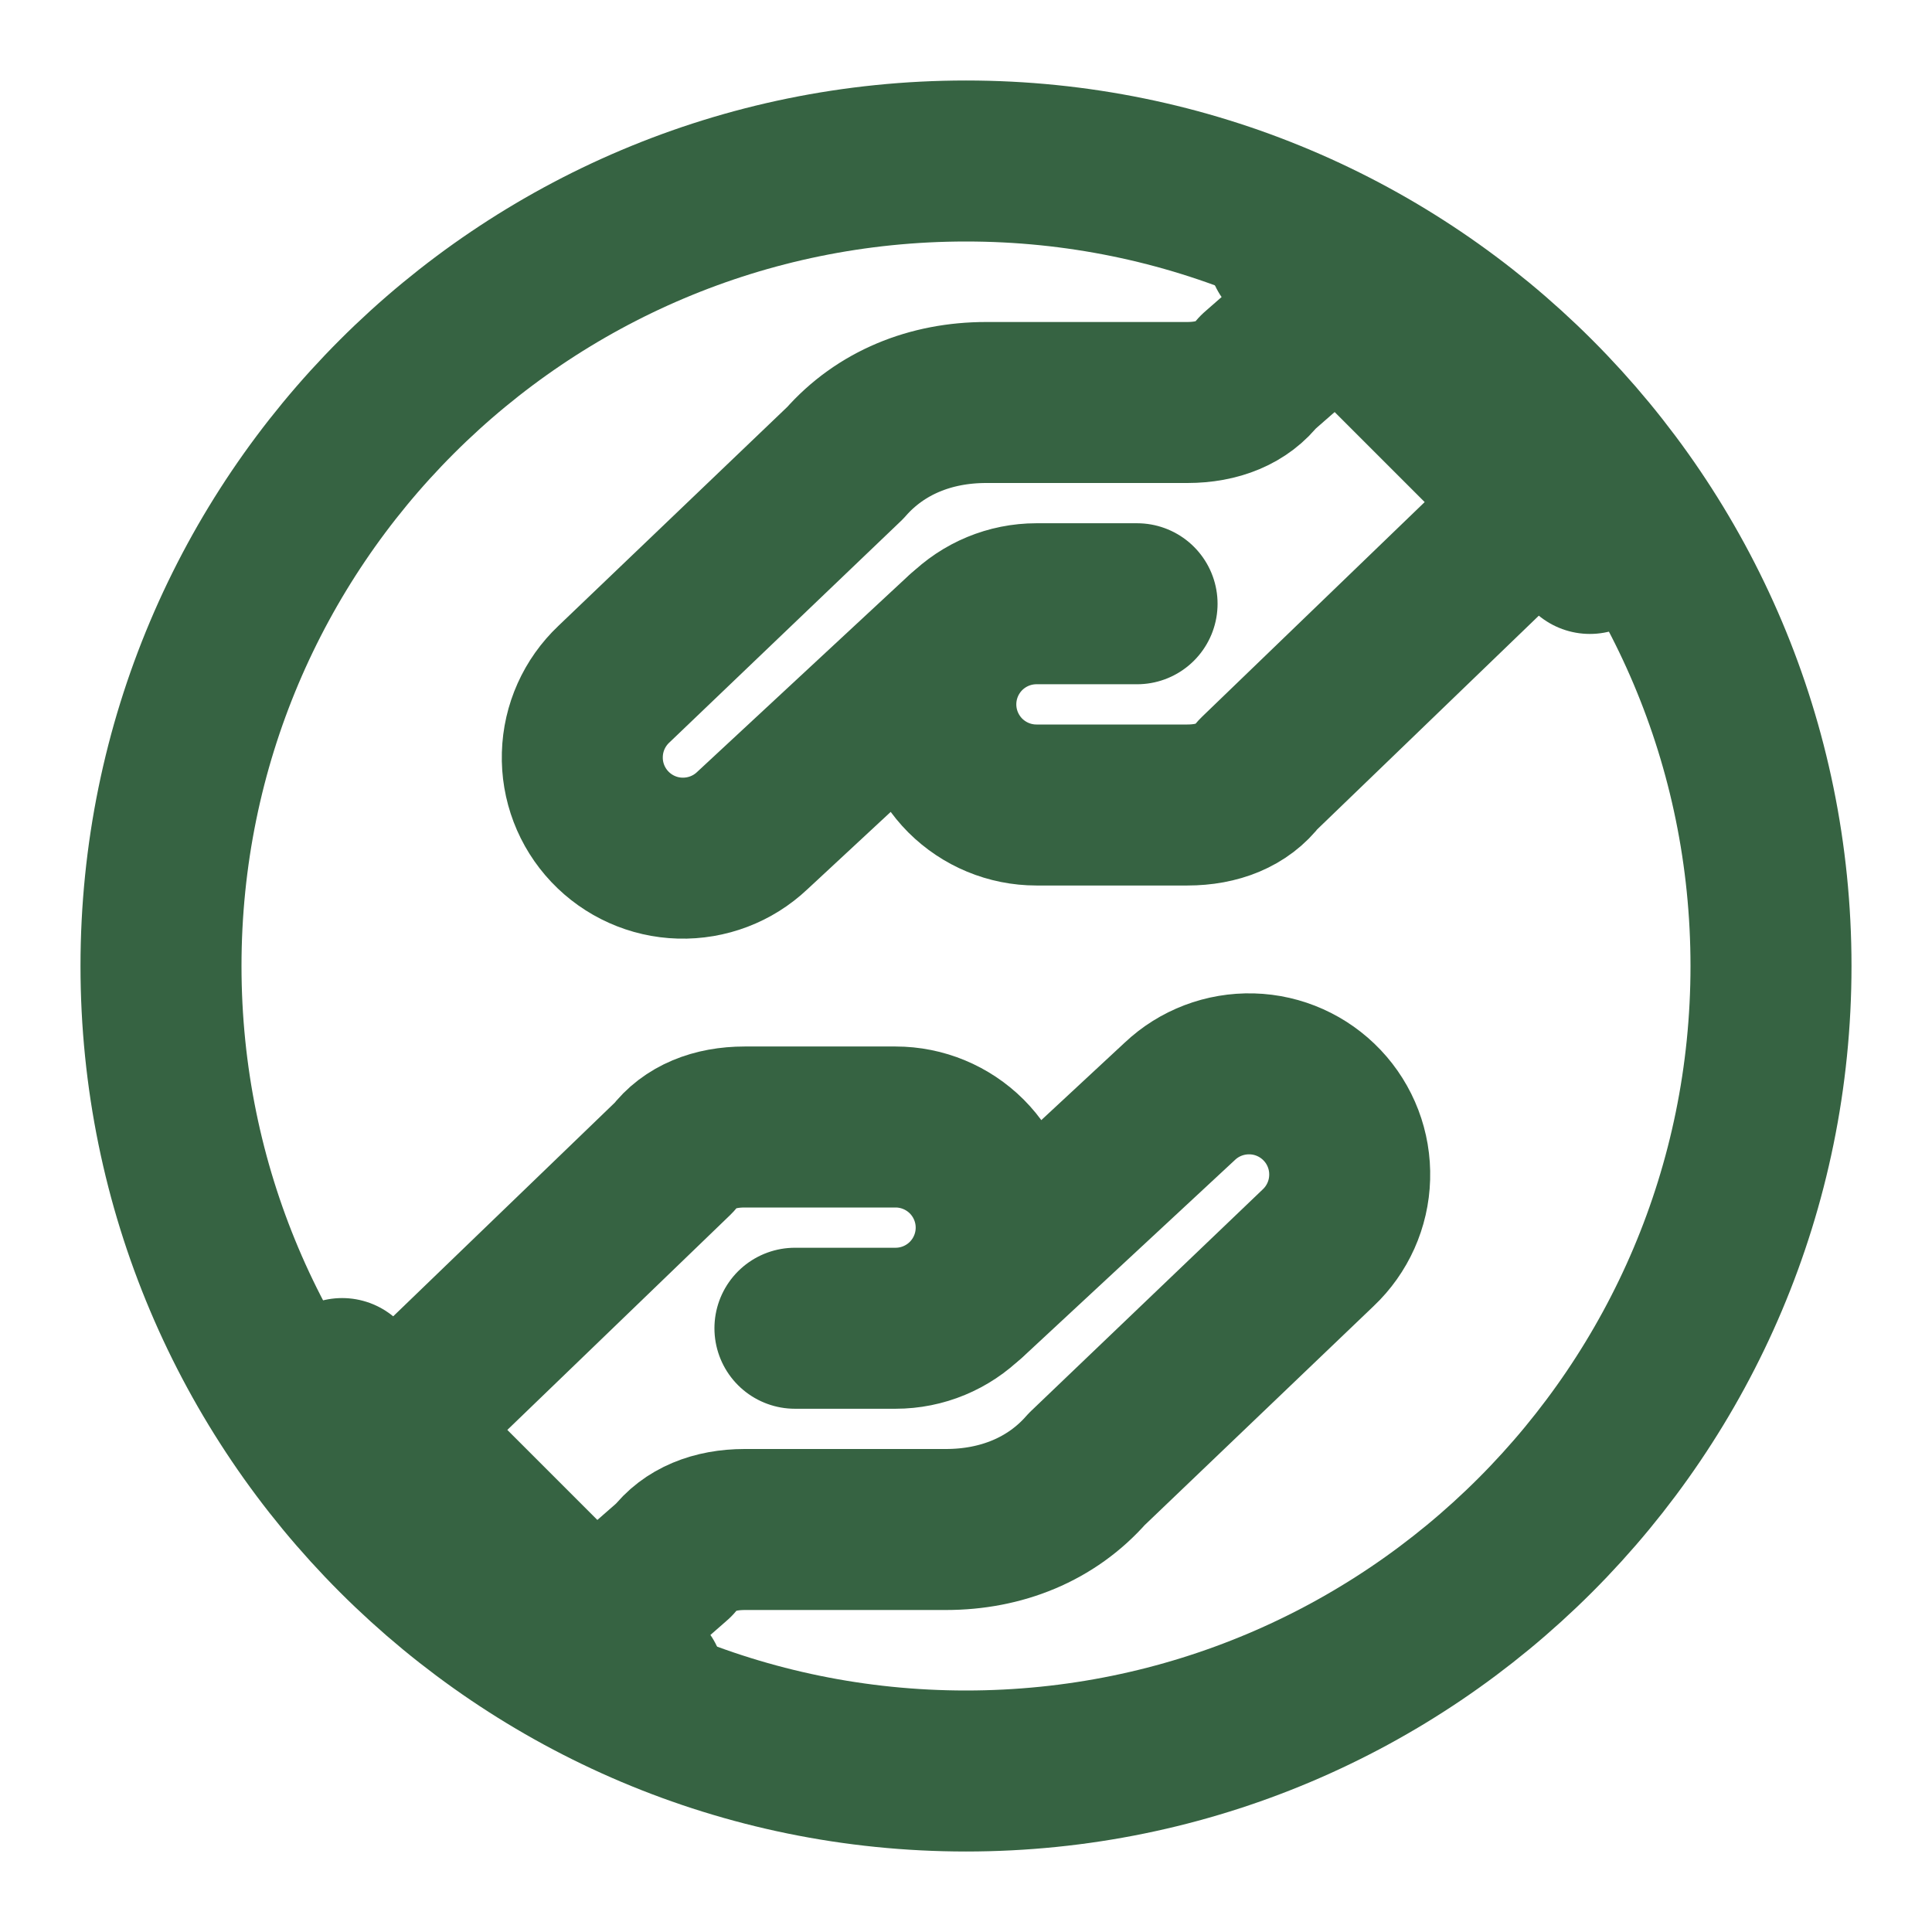
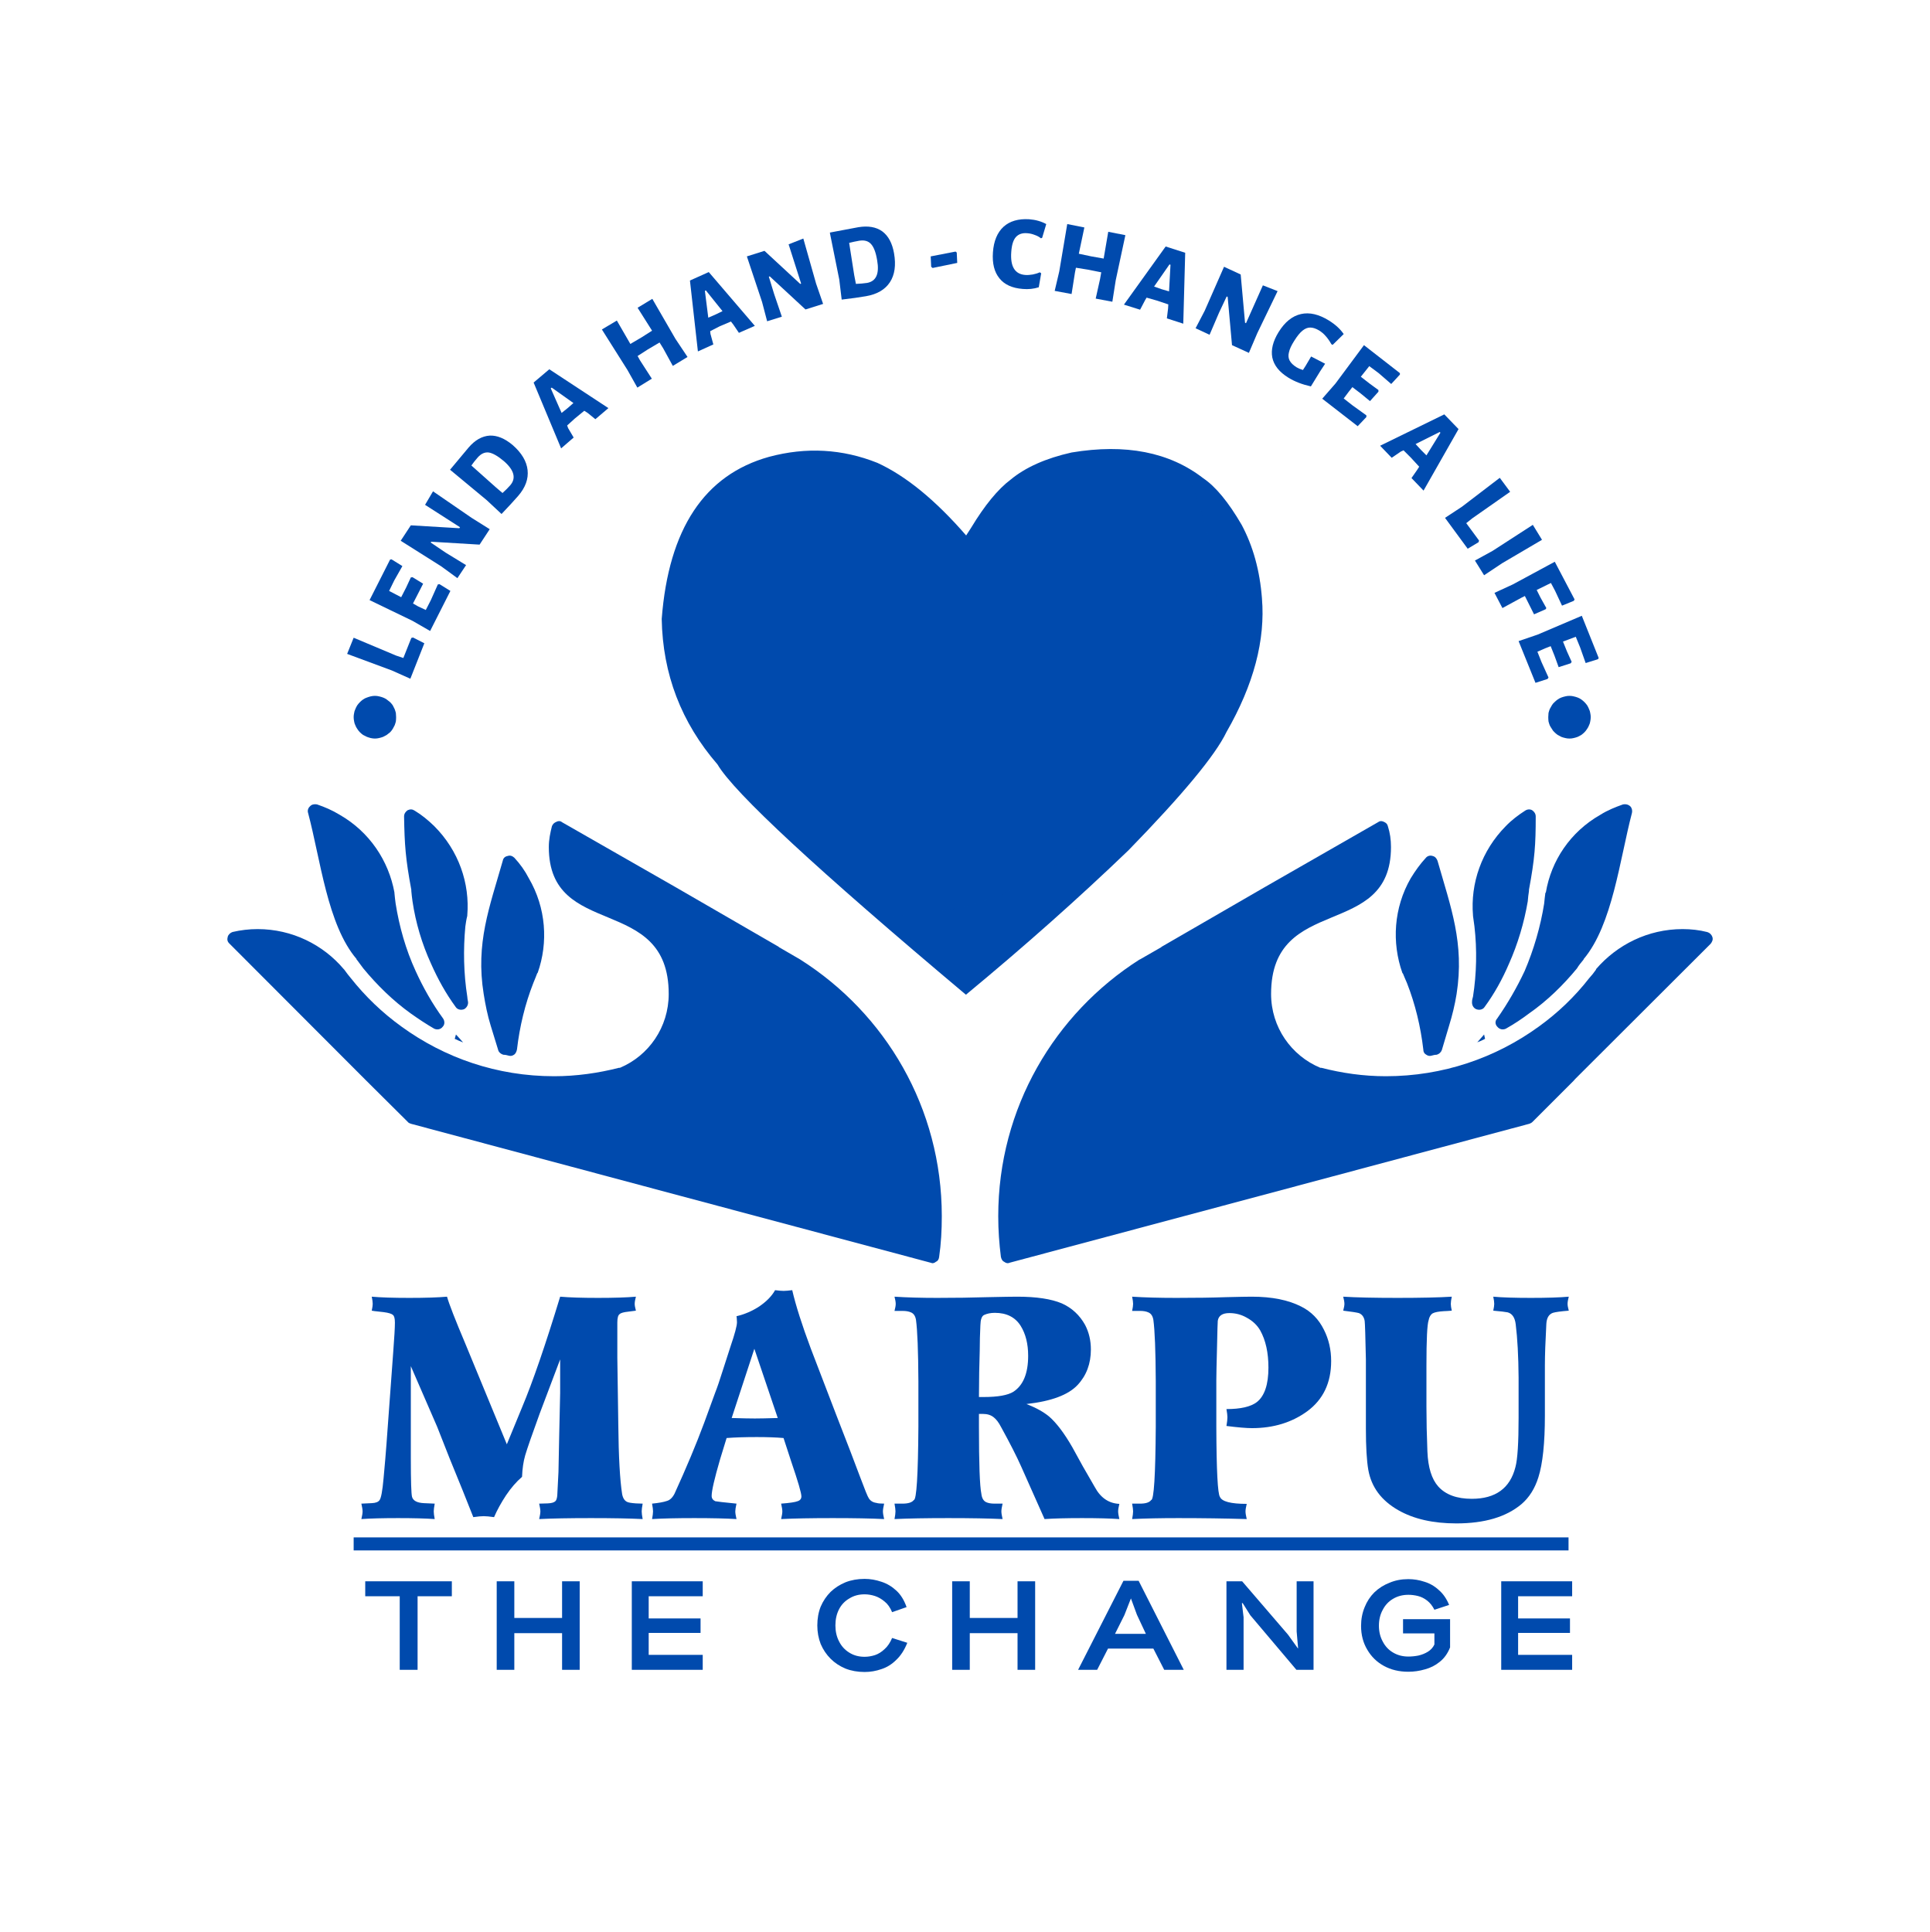
- <svg xmlns="http://www.w3.org/2000/svg" width="24" height="24" viewBox="0 0 24 24" fill="none">
-   <path d="M12 22C17.523 22 22 17.523 22 12C22 6.477 17.523 2 12 2C6.477 2 2 6.477 2 12C2 17.523 6.477 22 12 22Z" stroke="#366342" stroke-width="2" stroke-linecap="round" stroke-linejoin="round" />
-   <path d="M14.125 7.5H12.875C12.543 7.5 12.226 7.632 11.991 7.866C11.757 8.101 11.625 8.418 11.625 8.75C11.625 9.082 11.757 9.399 11.991 9.634C12.226 9.868 12.543 10 12.875 10H14.75C15.125 10 15.438 9.875 15.625 9.625L19.125 6.25" stroke="#366342" stroke-width="2" stroke-linecap="round" stroke-linejoin="round" />
-   <path d="M16.625 3.75L15.625 4.625C15.438 4.875 15.125 5 14.75 5H12.25C11.562 5 10.938 5.25 10.5 5.75L7.625 8.5C7.384 8.728 7.243 9.042 7.234 9.374C7.224 9.706 7.347 10.028 7.575 10.269C7.803 10.51 8.117 10.651 8.449 10.66C8.781 10.669 9.103 10.547 9.344 10.319L11.969 7.881" stroke="#366342" stroke-width="2" stroke-linecap="round" stroke-linejoin="round" />
-   <path d="M19.75 6.875L16 3.125" stroke="#366342" stroke-width="2" stroke-linecap="round" stroke-linejoin="round" />
-   <path d="M9.875 16.5H11.125C11.457 16.5 11.774 16.368 12.009 16.134C12.243 15.899 12.375 15.582 12.375 15.25C12.375 14.918 12.243 14.601 12.009 14.366C11.774 14.132 11.457 14 11.125 14H9.25C8.875 14 8.562 14.125 8.375 14.375L4.875 17.75" stroke="#366342" stroke-width="2" stroke-linecap="round" stroke-linejoin="round" />
-   <path d="M7.375 20.25L8.375 19.375C8.562 19.125 8.875 19 9.25 19H11.75C12.438 19 13.062 18.75 13.5 18.25L16.375 15.5C16.616 15.272 16.757 14.958 16.766 14.626C16.776 14.294 16.653 13.972 16.425 13.731C16.197 13.49 15.883 13.349 15.551 13.34C15.219 13.331 14.897 13.453 14.656 13.681L12.031 16.119" stroke="#366342" stroke-width="2" stroke-linecap="round" stroke-linejoin="round" />
-   <path d="M4.25 17.125L8 20.875" stroke="#366342" stroke-width="2" stroke-linecap="round" stroke-linejoin="round" />
+ <svg xmlns="http://www.w3.org/2000/svg" version="1.2" viewBox="0 0 800 801" width="800" height="801">
+   <defs>
+     <clipPath clipPathUnits="userSpaceOnUse" id="cp1">
+       <path d="m146.61 288.52h17.85v17.85h-17.85z" />
+     </clipPath>
+     <clipPath clipPathUnits="userSpaceOnUse" id="cp2">
+       <path d="m641.77 288.52h17.86v17.85h-17.86z" />
+     </clipPath>
+     <clipPath clipPathUnits="userSpaceOnUse" id="cp3">
+       <path d="m274.3 185.33h249.7v227.02h-249.7z" />
+     </clipPath>
+     <clipPath clipPathUnits="userSpaceOnUse" id="cp4">
+       <path d="m361.33 193.33h162.67v219.02h-162.67z" />
+     </clipPath>
+   </defs>
+   <style>.a{fill:#004aad}.b{fill:none;stroke:#004aad;stroke-width:5.4}.c{opacity:.12;fill:#004aad}</style>
+   <g clip-path="url(#cp1)">
+     <path class="a" d="m164.2 297.3q0 0.9-0.1 1.8-0.2 0.8-0.5 1.6-0.4 0.8-0.8 1.5-0.5 0.8-1.1 1.4-0.7 0.6-1.4 1.1-0.7 0.4-1.5 0.8-0.8 0.3-1.7 0.5-0.8 0.2-1.7 0.2-0.8 0-1.7-0.2-0.8-0.2-1.6-0.5-0.9-0.4-1.6-0.8-0.7-0.5-1.3-1.1-0.6-0.6-1.1-1.4-0.5-0.7-0.8-1.5-0.4-0.8-0.5-1.6-0.2-0.9-0.2-1.8 0-0.8 0.2-1.7 0.1-0.8 0.5-1.6 0.3-0.8 0.8-1.6 0.5-0.7 1.1-1.3 0.6-0.6 1.3-1.1 0.7-0.5 1.6-0.8 0.8-0.3 1.6-0.5 0.9-0.2 1.7-0.2 0.9 0 1.7 0.2 0.9 0.2 1.7 0.5 0.8 0.3 1.5 0.8 0.7 0.5 1.4 1.1 0.6 0.6 1.1 1.3 0.4 0.8 0.8 1.6 0.3 0.8 0.5 1.6 0.1 0.9 0.1 1.7z" />
+   </g>
+   <path class="a" d="m216.4 612.3q-3.5 3-6.6 7.6-3.1 4.7-5 9.1-2.8-0.4-4.3-0.4-1.5 0-4.3 0.4-4-10.2-9.8-24.3l-5.2-13.2-10.9-25.1v30.1 8.1q0 14 0.5 16 0.7 2.4 4.9 2.6l4.5 0.2q-0.4 2.2-0.4 3.2 0 1.1 0.4 3.2-5.7-0.4-15.2-0.4-9.5 0-15.2 0.4 0.5-2.1 0.5-3.2 0-1-0.5-3.2l4.3-0.2q2.4-0.1 3.2-1.2 1-1.2 1.7-9.1 0.8-8.6 1.2-14.1l2.8-38.2q0.7-9.2 0.7-12.2 0-2.6-0.8-3.2-0.8-0.8-3.9-1.2 0 0-2.7-0.3-1.1-0.1-2.2-0.3 0.4-1.9 0.4-2.8 0-1.1-0.4-3 5.6 0.5 15.6 0.5 10 0 15.6-0.5 1.3 4.6 7.6 19.5l17.2 41.7 6.3-15.3q6.6-15.7 15.8-45.9 5.7 0.5 15.7 0.5 10 0 15.7-0.5-0.5 1.9-0.5 3 0 0.9 0.5 2.8-2.4 0.3-3.1 0.4-2.9 0.3-3.6 1-1 0.6-1 3.5v14.6l0.4 27.6q0.2 20.1 1.6 29 0.5 2.5 2.1 3.2 0.8 0.4 3.6 0.6l2.8 0.1q-0.4 2.2-0.4 3.2 0 1.1 0.4 3.2-8-0.4-21.4-0.4-13.5 0-21.5 0.4 0.5-2.1 0.5-3.2 0-1-0.5-3.2l3.5-0.1q2.4-0.1 3.2-0.9 0.6-0.5 0.8-2.3 0.3-5.2 0.5-9.8l0.3-14.9 0.4-17.9v-13.9l-8.5 22.5q-4.7 12.9-6 17.3-1.1 3.8-1.3 8.9z" />
+   <path class="a" d="m324.8 596.2q-4.6-0.4-11.1-0.4-7.3 0-12.5 0.4l-2.7 8.8q-3.5 12-3.5 15.2 0 1.5 1.5 2.2 0.8 0.2 8.8 1-0.5 2.2-0.5 3.2 0 1.1 0.5 3.2-6.6-0.4-17.5-0.4-10.9 0-17.5 0.4 0.4-2.1 0.4-3.2 0-1-0.4-3.2 4.1-0.4 6.1-1.1 1.9-0.5 3.2-3 7.4-16.2 12.3-29.4l4.6-12.6q1.2-3 3.3-9.7 1.1-3.4 3-9.3 2.7-7.9 2.7-10.1 0-0.3-0.1-1.8 0-0.3-0.1-0.7 5.1-1.2 9.5-4.1 4.5-3.1 6.5-6.7 2.3 0.3 3.5 0.3 1.2 0 3.6-0.3 2.2 9.5 7.7 24.2l10.7 27.9q6.6 16.9 9.6 25 3.1 8.3 3.7 9.1 1 1.7 3.2 2 0.9 0.3 3.2 0.3-0.5 2.2-0.5 3.2 0 1.1 0.5 3.2-8-0.4-21.3-0.4-13.4 0-21.4 0.4 0.5-2.1 0.5-3.2 0-1-0.5-3.2 5.3-0.4 6.8-1 1.6-0.5 1.6-2 0-2.1-4.2-14.4zm-2.4-8.3l-9.7-28.7-9.4 28.7q6.3 0.2 9.6 0.2 3.1 0 9.5-0.2z" />
+   <path class="a" d="m425.5 582.1q5.9 2.3 9.4 5.2 4.6 4 9.6 12.7l4.4 8q2.5 4.3 4.9 8.5 3.6 6.7 10.2 7-0.5 2.1-0.5 3.1 0 1.1 0.5 3.2-5.8-0.4-15.5-0.4-9.6 0-15.5 0.4l-9.7-21.8q-2.8-6.3-8.3-16.3-1.5-2.9-3.1-4.1-1.7-1.4-4.5-1.4h-1.6v5.3q0 23 1 27.8 0.3 2.7 2 3.5 1.3 0.6 3.5 0.6h3.3q-0.5 2.2-0.5 3.2 0 1.1 0.5 3.2-8.5-0.4-22.5-0.4-13.8 0-22.3 0.4 0.4-2.1 0.4-3.2 0-1-0.4-3.2h3.3q3.6 0 4.7-1.5 1.7-0.1 1.9-30.4v-18.8q-0.1-19-1-25.5-0.4-2.4-2.1-3.1-1.3-0.6-3.5-0.6h-3.3q0.5-1.9 0.5-2.9 0-1.1-0.5-3 7.7 0.5 17.6 0.5 11.3 0 21-0.3 9.3-0.2 12.3-0.2 11.9 0 18.5 2.8 6.2 2.8 9.6 8.9 2.4 4.6 2.4 10.2 0 8.8-5.5 14.7-5.8 6.2-21.2 7.9zm-19.7-2.9h1.9q8.9 0 12.4-2.2 6.1-4 6.1-14.9 0-7.4-3.1-12.4-3.4-5.4-10.7-5.4-2.6 0-4.5 0.9-1.4 0.7-1.5 4.2 0 0.8-0.2 5.3 0 3.6-0.3 14.3z" />
+   <path class="a" d="m508.4 591.2q0.4-2.4 0.4-3.6 0-1.1-0.4-3.4 8.8 0 12.6-2.9 4.8-3.8 4.8-14.3 0-9.3-3.4-15.4-1.9-3.3-5.6-5.3-3.3-1.9-7.2-1.9-4.3 0-4.8 3.2-0.1 1-0.3 10.5-0.3 11.2-0.3 14.2v19.2q0.1 27.2 1.5 29.1 1.2 2.9 11.1 2.9-0.5 2.1-0.5 3.1 0 1.1 0.5 3.2-13.5-0.4-28.4-0.4-11 0-19.1 0.4 0.4-2.1 0.4-3.2 0-1-0.4-3.2h3.3q3.5 0 4.6-1.5 1.7-0.1 1.9-30.4v-18.8q-0.1-19-1-25.5-0.4-2.4-2.1-3.1-1.3-0.6-3.4-0.6h-3.3q0.4-1.9 0.4-2.9 0-1.1-0.4-3 7.7 0.5 18.3 0.5 12.3 0 20.6-0.3 8-0.2 10.7-0.2 12.5 0 20.5 4.1 6.2 3.1 9.4 9.6 3 5.9 3 13 0 13.5-9.9 20.8-9.6 7-22.9 7-3.5 0-10.6-0.9z" />
+   <path class="a" d="m650.3 543.4q-5 0.4-6.6 0.9-2.5 0.9-2.7 4.6-0.6 11-0.6 17.2v20.8q0 17.1-2.7 25.6-2.2 7-7 11.1-9.5 8-27 8-14.5 0-24.1-5.5-10.5-6-12.4-16.7-1-5.8-1-17.1v-28.7q-0.3-14.4-0.5-15.9-0.4-2.5-2.4-3.3-1.5-0.4-6.5-1 0.5-1.9 0.5-2.8 0-1.1-0.5-3 8.1 0.5 22.5 0.5 14.5 0 22.5-0.5-0.4 1.9-0.4 3 0 1 0.4 2.8-2.4 0.2-3.2 0.2-3.4 0.2-4.7 0.9-1.3 0.8-1.7 2.9-0.9 2.6-0.9 18.7v17.2q0 8.4 0.4 18.5 0.4 9.9 4.5 14.5 4.6 5.1 13.9 5.1 14.8 0 18.1-13.2 1.3-4.8 1.3-20.4v-16.7q-0.1-13.2-1.2-22.1-0.5-4.1-3.3-4.9-1.4-0.3-6-0.7 0.4-1.9 0.4-2.8 0-1.1-0.4-3 5.5 0.5 15.6 0.5 10.1 0 15.7-0.5-0.5 1.9-0.5 3 0 0.9 0.5 2.8z" />
+   <path fill-rule="evenodd" class="a" d="m183.7 422.3c-4.6-6.3-8.3-12.9-11.4-19.7-4.1-8.9-6.8-18.5-8.3-28q-0.3-2.2-0.5-4.4c0 0 0 0 0-0.2-2.4-13.1-10.3-25.1-22.7-32.2-3.1-1.9-6.2-3.2-9.4-4.3-1.1-0.2-2.2 0-2.9 0.8-0.8 0.7-1.1 1.8-0.8 2.7 5.2 19.5 8 46.4 20.1 60.6v0.2c0 0 0 0 0.2 0.2 0.9 1.2 1.7 2.3 2.6 3.5 5.7 6.9 12.3 13.4 19.7 18.7 3.1 2.2 6.4 4.4 9.7 6.3 1.1 0.5 2.6 0.4 3.5-0.8 0.9-0.9 0.9-2.3 0.2-3.4z" />
+   <path fill-rule="evenodd" class="a" d="m194 415.3c-0.2-0.8-0.2-1.3-0.3-2.1-1.5-9.5-1.7-19.5-0.8-29.1 0.2-1.4 0.4-2.9 0.8-4.4v-0.2c1.1-13.2-3.5-26.8-13.7-37-2.6-2.5-5.1-4.6-8.1-6.4-0.9-0.6-1.8-0.7-2.9-0.2-0.9 0.6-1.5 1.5-1.5 2.6 0.2 11.8 0.6 17.5 3 30.4v0.2 0.1 0.2c0.1 1.3 0.3 2.8 0.5 4.3 1.3 8.8 3.9 17.6 7.7 25.9 2.8 6.3 6.1 12.3 10.2 17.9 0.7 1.1 2.2 1.4 3.5 0.9 1.1-0.6 1.8-1.9 1.6-3.1z" />
+   <path fill-rule="evenodd" class="a" d="m213.2 437.2q-1.1 0.8-2.2 0.5c-0.8-0.2-1.5-0.4-2.3-0.4-1.1-0.3-2-1.1-2.2-2l-3.1-10.1c-1.3-4.2-2.2-8.7-2.9-13.1-3.4-21.1 2.4-35.9 7.9-55.2 0.2-1.1 0.9-1.8 2-2 1.1-0.4 2 0 2.8 0.7 2.4 2.6 4.4 5.4 6 8.5 7.2 12.3 8.1 26.7 3.7 39.2-0.2 0.2-0.2 0.2-0.2 0.2-0.5 1.4-1.1 2.7-1.6 4-3.5 8.9-5.7 18.2-6.8 27.6-0.2 1-0.6 1.7-1.1 2.1zm-21.4-5.2l0.2 0.2c-1.1-0.4-2.2-0.9-3.5-1.5l0.5-1.8c1 1.1 1.9 2 2.8 3.1z" />
+   <path fill-rule="evenodd" class="a" d="m620.6 422.3c4.4-6.3 8.2-12.9 11.4-19.7 3.8-8.9 6.6-18.5 8.1-28q0.2-2.2 0.5-4.4c0 0 0 0 0.2-0.2 2.2-13.1 10.1-25.1 22.6-32.2 3-1.9 6.3-3.2 9.4-4.3 1.1-0.2 2.1 0 3 0.8 0.7 0.7 0.9 1.8 0.7 2.7-5.1 19.5-8.1 46.4-20 60.6v0.2c0 0-0.2 0-0.2 0.2-1 1.2-1.9 2.3-2.6 3.5-5.7 6.9-12.3 13.4-19.9 18.7-2.9 2.2-6.2 4.4-9.6 6.3-1.1 0.5-2.5 0.4-3.5-0.8-0.9-0.9-1.1-2.3-0.1-3.4z" />
+   <path fill-rule="evenodd" class="a" d="m610.2 415.3c0-0.8 0.2-1.3 0.4-2.1 1.5-9.5 1.7-19.5 0.6-29.1q-0.3-2.2-0.6-4.4v-0.2c-1.1-13.2 3.5-26.8 13.6-37 2.4-2.5 5.2-4.6 8-6.4 0.9-0.6 2-0.7 2.9-0.2 0.9 0.6 1.5 1.5 1.5 2.6 0 11.8-0.4 17.5-2.8 30.4v0.2 0.1 0.2c-0.2 1.3-0.4 2.8-0.5 4.3-1.5 8.8-4.1 17.6-7.8 25.9-2.7 6.3-6 12.3-10.1 17.9-0.7 1.1-2.2 1.4-3.5 0.9-1.3-0.6-1.8-1.9-1.7-3.1z" />
+   <path fill-rule="evenodd" class="a" d="m590 435.1c-1.1-9.4-3.3-18.7-6.8-27.6-0.6-1.3-1.1-2.6-1.7-4-0.2 0-0.2 0-0.2-0.2-4.4-12.5-3.6-26.9 3.5-39.2 1.9-3.1 3.9-5.9 6.3-8.5 0.6-0.7 1.7-1.1 2.8-0.7 0.9 0.2 1.6 0.9 2 2 5.5 19.3 11.2 34.1 7.9 55.2-0.7 4.4-1.8 8.9-3.1 13.1l-3 10.1c-0.3 0.9-1.1 1.7-2.2 2-0.7 0-1.5 0.2-2.2 0.4q-1.1 0.3-2.2-0.5c-0.7-0.4-1.1-1.1-1.1-2.1zm25.2-6.2l0.4 1.8c-1.1 0.6-2.2 1.1-3.5 1.5l0.4-0.2c0.9-1.1 1.8-2 2.7-3.1z" />
+   <path fill-rule="evenodd" class="a" d="m388 523.1c-0.7 0.6-1.4 0.8-2.3 0.4-72.2-19.3-143.4-38.3-215.4-57.6-0.6-0.2-1-0.4-1.3-0.8l-17-16.9-0.9-0.9-55.9-56c-1-0.9-1.1-1.8-0.8-2.9 0.2-0.9 1.1-1.7 2-2 3.4-0.8 6.9-1.2 10.4-1.2 14.3 0 27.2 6.5 35.7 16.6 0.2 0.2 0.2 0.2 0.2 0.2 0.9 1.3 1.8 2.4 2.7 3.5 6.1 7.7 13.1 14.4 21 20.1 17.9 13 39.6 20.6 63.3 20.6 9.2 0 18.3-1.3 26.9-3.5 0.2 0 0.2 0 0.4 0 11.9-5 20.2-16.8 20.2-30.6 0-41.8-49.7-22.2-49.7-60.9 0-3.1 0.6-5.9 1.3-8.7 0.4-0.9 0.9-1.4 1.9-1.8 0.7-0.4 1.6-0.4 2.3 0.2l47.2 27 42.7 24.7c0 0.2 0 0.2 0 0.2 0.2 0 0.2 0 0.2 0l8.6 5c35.4 22.4 58.7 61.6 58.7 106.4 0 5.9-0.3 11.4-1.1 16.9-0.1 0.9-0.5 1.7-1.3 2zm26.9-2c-0.7-5.5-1.1-11-1.1-16.9 0-44.8 23.4-84 58.6-106.4 0.1 0 0.1 0 0.1 0l8.7-5c0 0 0.2 0 0.2-0.2l42.7-24.7 47.1-27c0.8-0.6 1.5-0.6 2.4-0.2 0.9 0.4 1.5 0.9 1.7 1.8 0.9 2.8 1.3 5.6 1.3 8.7 0 38.7-49.7 19.1-49.7 60.9 0 13.8 8.4 25.6 20.4 30.6 0 0 0.2 0 0.4 0 8.6 2.2 17.4 3.5 26.8 3.5 23.6 0 45.5-7.6 63.4-20.6 7.9-5.7 14.9-12.4 20.9-20.1 1-1.1 1.9-2.2 2.8-3.5 0 0 0 0 0-0.2 8.7-10.1 21.5-16.6 35.9-16.6 3.5 0 7 0.4 10.1 1.2 1.1 0.3 1.9 1.1 2.2 2 0.4 1.1 0 2-0.7 2.9l-56.1 56-0.8 0.9-16.9 16.9c-0.4 0.4-0.8 0.6-1.3 0.8-72 19.3-143.2 38.3-215.4 57.6-0.9 0.4-1.6 0.2-2.4-0.4-0.7-0.3-1.1-1.1-1.3-2z" />
+   <path fill-rule="evenodd" class="a" d="m402 410.7c-193.4-195-74-262.6 0-157.4 74.2-105.2 193.7-37.6 0 157.4z" />
+   <g clip-path="url(#cp2)">
+     <path class="a" d="m659.4 297.3q0 0.9-0.2 1.8-0.1 0.8-0.5 1.6-0.3 0.8-0.8 1.5-0.5 0.8-1.1 1.4-0.6 0.6-1.3 1.1-0.7 0.4-1.5 0.8-0.8 0.3-1.7 0.5-0.8 0.2-1.7 0.2-0.9 0-1.7-0.2-0.9-0.2-1.7-0.5-0.8-0.4-1.5-0.8-0.7-0.5-1.3-1.1-0.7-0.6-1.1-1.4-0.5-0.7-0.9-1.5-0.3-0.8-0.5-1.6-0.1-0.9-0.1-1.8 0-0.8 0.1-1.7 0.2-0.8 0.5-1.6 0.4-0.8 0.9-1.6 0.4-0.7 1.1-1.3 0.6-0.6 1.3-1.1 0.7-0.5 1.5-0.8 0.8-0.3 1.7-0.5 0.8-0.2 1.7-0.2 0.9 0 1.7 0.2 0.9 0.2 1.7 0.5 0.8 0.3 1.5 0.8 0.7 0.5 1.3 1.1 0.6 0.6 1.1 1.3 0.5 0.8 0.8 1.6 0.4 0.8 0.5 1.6 0.2 0.9 0.2 1.7z" />
+   </g>
+   <path class="b" d="m146.6 640.1h503.6" />
+   <g clip-path="url(#cp3)">
+     <path class="a" d="m400.5 222l2-3.1q8.5-14.1 16.5-20.1 9.2-7.6 25.2-11.2 33.6-5.6 54.6 10.7 7.7 5.2 15.9 19.3 7.1 13.3 8.4 30.4 2.2 26.1-14.7 55.5-6.9 14.4-40.6 49-31 29.8-67.4 59.9-92.7-77.9-103-95.5-22.5-26-23.1-60.3 4.3-56 44.5-67.2 23.1-6.2 44.9 2.5 17.7 8.1 36.8 30.1z" />
+   </g>
+   <g clip-path="url(#cp4)">
+     <path class="c" d="m491.1 193.4q12.8 30.5 13 53.1 0.1 9-1.6 18.2l-2.2 9.3q-5.7 18.7-17.3 36.5-11.7 17.7-26.4 32-7.2 7.1-14.7 12.8-4.5 4.2-20.6 12.8-23.8 11.7-58.8 12 16.8 14.5 37.9 32.3 36.4-30.1 67.4-59.9 33.7-34.6 40.6-49 16.9-29.4 14.7-55.5-1.3-17.1-8.4-30.4-8.2-14.1-16-19.4-3.7-2.7-7.6-4.8zm-65.8 187.3q0 0 0 0z" />
+   </g>
+   <path class="a" d="m171.2 264.3l4.7 2.4-5.8 14.7-7.6-3.4-18.6-6.9 2.7-6.7 17.6 7.4 3 1 3.3-8.3z" />
+   <path class="a" d="m181.5 242.3l0.7-0.1 4.5 2.8-8.4 16.6-7.3-4.2-17.8-8.6 8.5-16.8 0.6-0.1 4.5 2.8-3.4 6-2.1 4.3 5 2.6 2.1-4.1 1.9-4.1 0.7-0.1 4.4 2.7-2.3 4.5-1.9 3.7 2.1 1.2 3.2 1.5 2.1-4.1z" />
+   <path class="a" d="m195.5 214.7l7.5 4.7-4.2 6.4-20-1.2-0.3 0.3 6.2 4.2 8.5 5.2-3.6 5.4-6.7-4.9-16.8-10.6 4.2-6.4 20.1 1.2 0.3-0.4-14.5-9.3 3.3-5.6z" />
+   <path class="a" d="m194.2 185.6q4-4.7 8.8-5 4.6-0.2 9.5 3.9 5.6 4.9 6.2 10.4 0.6 5.5-3.9 10.7-2.7 3.1-6.9 7.5l-6.1-5.7-15.3-12.7h0.1zm17.3 15.6q3.8-4.4-2.6-10-3.8-3.2-6.3-3.6-2.5-0.3-4.6 2.1-1.5 1.7-2.6 3.3l10.1 9 2.8 2.4q1.9-1.7 3.2-3.2z" />
+   <path class="a" d="" />
+   <path class="a" d="m252.2 169.2l-5.4 4.6-3.2-2.6-1.4-0.9-3.9 3.2-3.2 2.9 0.4 1.1 2.3 3.9-5.2 4.5-11.4-27.3 6.5-5.5zm-14.5-2.1l-9-6.4-0.4 0.3 4.5 10.2 2.5-2z" />
+   <path class="a" d="m280 140.5l5 7.5-6.1 3.7-4-7.3-1.5-2.4-4.9 2.9-4.2 2.7 1 1.8 4.9 7.6-6 3.7-4.1-7.3-10.6-16.8 6.2-3.7 5.6 9.7 4.6-2.7 4.4-2.8-6-9.5 6.1-3.7z" />
+   <path class="a" d="m312.9 135.1l-6.6 2.9-2.3-3.4-1-1.3-4.7 2-3.9 2 0.1 1.1 1.2 4.4-6.4 2.9-3.3-29.4 7.8-3.5zm-13.4-6.1l-6.9-8.6-0.4 0.2 1.4 11.1 3-1.3z" />
+   <path class="a" d="m338.3 117.6l2.9 8.4-7.3 2.3-14.8-13.7-0.4 0.1 2.2 7.2 3.2 9.4-6.1 1.9-2.1-8-6.3-18.9 7.3-2.3 14.8 13.7 0.4-0.1-5.2-16.3 6.1-2.4z" />
+   <path class="a" d="m355.8 94.2q6.1-1 9.9 1.7 3.8 2.8 4.9 9.1 1.3 7.4-1.7 12-3 4.6-9.9 5.8-4 0.7-10 1.4h-0.1l-1-8.3-3.9-19.4 0.1-0.1zm3.6 23.1q5.7-1 4.2-9.4-0.8-4.9-2.6-6.8-1.7-1.8-4.8-1.3-2.3 0.4-4.2 0.9l2.1 13.4 0.7 3.6q2.6-0.1 4.6-0.4z" />
+   <path class="a" d="" />
+   <path class="a" d="m396.6 104.7l0.2 4.3-10.2 2.1-0.6-0.5-0.2-4.3 10.3-2z" />
+   <path class="a" d="" />
+   <path class="a" d="m426.6 90.9q4 0.3 7.1 2l-1.7 5.7-0.5 0.2q-1.1-0.9-2.6-1.4-1.5-0.6-3-0.7-3.1-0.3-4.8 1.6-1.6 1.8-1.9 6.1-0.7 9.1 5.8 9.6 1.4 0.1 3.1-0.2 1.6-0.3 2.9-0.9l0.6 0.4-1 5.8q-3.1 1-6.6 0.7-6.6-0.5-9.7-4.4-3.2-3.9-2.7-10.8 0.5-7 4.4-10.6 3.9-3.5 10.6-3.1z" />
+   <path class="a" d="m462.5 116.2l-1.4 8.9-6.9-1.3 1.8-8.1 0.5-2.8-5.5-1.1-5-0.8-0.4 2-1.4 8.9-7-1.3 1.9-8.1 3.3-19.6 7.1 1.4-2.3 10.9 5.2 1.1 5.1 0.9 1.9-11.1 7.1 1.4z" />
+   <path class="a" d="m490.5 134.2l-6.8-2.2 0.5-4.1 0.1-1.7-4.8-1.6-4.2-1.2-0.6 1-2.1 4-6.7-2.1 17.3-24.1 8.1 2.6zm-5.9-13.4l0.6-11-0.4-0.2-6.4 9.2 3.1 1.1z" />
+   <path class="a" d="m521.2 138.1l-3.5 8.2-7-3.2-1.8-20-0.4-0.2-3.2 6.8-3.9 9.1-5.8-2.7 3.8-7.3 8-18.2 6.9 3.2 1.8 20 0.4 0.2 7-15.7 6.1 2.4z" />
+   <path class="a" d="m550.9 132.9q4 2.5 6.1 5.6l-4.6 4.5-0.5-0.3q-1.2-2.1-2.4-3.4-1.1-1.3-2.7-2.3-2-1.2-3.7-1.2-1.6 0-3.2 1.3-1.6 1.3-3.4 4.2-1.8 2.8-2.2 4.8-0.5 1.9 0.3 3.4 0.8 1.5 2.9 2.8 1 0.6 2.6 1.1l1.1-1.7 2.3-3.9 5.8 3-2.1 3.2-3.8 6.2q-5.4-1.2-9.3-3.6-5.7-3.5-6.7-8.4-0.9-4.8 2.6-10.5 3.9-6.3 9.3-7.5 5.3-1.2 11.6 2.7z" />
+   <path class="a" d="m566.4 172.2v0.7l-3.6 3.8-14.7-11.4 5.5-6.3 11.8-15.9 14.9 11.6v0.6l-3.6 3.9-5.2-4.5-3.9-2.9-3.5 4.4 3.6 2.8 3.7 2.7v0.7l-3.5 3.9-3.9-3.2-3.4-2.6-1.5 1.9-2.1 2.8 3.7 2.9z" />
+   <path class="a" d="" />
+   <path class="a" d="m590.1 203.4l-5-5.2 2.3-3.3 0.9-1.4-3.4-3.7-3.1-3.1-1.1 0.5-3.8 2.6-4.8-5 26.6-13 5.9 6.1zm1.2-14.6l5.8-9.4-0.3-0.3-10 5 2.2 2.4z" />
+   <path class="a" d="" />
+   <path class="a" d="m612.9 224.8l-4.5 2.7-9.4-12.8 7-4.6 15.7-12 4.3 5.8-15.7 11-2.5 2 5.3 7.2z" />
+   <path class="a" d="m622.7 233.5l-7.5 5-3.8-6.1 7.3-4 16.7-10.8 3.8 6.2z" />
+   <path class="a" d="m642.9 241.7l-5.9 2.9 1.6 3.2 2.4 4.3-0.3 0.5-4.8 2.1-2.4-4.8-1.4-2.8-1.4 0.7-7.9 4.3-3.3-6.3 7.6-3.5 17.4-9.4 8.2 15.6-0.3 0.6-4.9 2-2.9-6.2z" />
+   <path class="a" d="m641.9 280.9l-0.4 0.6-5 1.6-7-17.3 7.9-2.7 18.3-7.8 7 17.5-0.3 0.5-5.1 1.6-2.3-6.5-1.8-4.4-5.3 2 1.7 4.2 1.9 4.2-0.4 0.6-5 1.6-1.7-4.7-1.6-4-2.3 0.9-3.2 1.4 1.7 4.3z" />
+   <path class="a" d="m165.7 692.3v-30.5h-14.3v-6.2h35.9v6.2h-14.2v30.5z" />
+   <path class="a" d="m205.9 692.3v-36.7h7.3v15.2h19.8v-15.2h7.3v36.7h-7.3v-15.2h-19.8v15.2z" />
+   <path class="a" d="m261.9 692.3v-36.7h29.4v6.2h-22.4v9.2h21.5v6h-21.5v9.1h22.4v6.2z" />
+   <path class="a" d="" />
+   <path class="a" d="m358.4 693.2q-4.3 0-7.9-1.4-3.6-1.5-6.2-4.1-2.6-2.6-4.1-6.1-1.4-3.6-1.4-7.7 0-4.3 1.4-7.8 1.5-3.5 4.1-6.1 2.6-2.5 6.2-4 3.6-1.4 7.9-1.4 3.5 0 7 1.2 3.4 1.1 6.2 3.7 2.7 2.5 4.2 6.8l-6 2.1q-1.2-2.9-3.1-4.4-1.9-1.6-4-2.3-2.2-0.7-4.3-0.7-3.6 0-6.3 1.7-2.8 1.6-4.3 4.5-1.5 2.9-1.5 6.7 0 3.7 1.5 6.6 1.5 3 4.3 4.7 2.7 1.7 6.3 1.7 2.1 0 4.3-0.7 2.1-0.7 4-2.5 1.9-1.7 3.1-4.6l6.3 2q-1.8 4.5-4.6 7.1-2.7 2.7-6.1 3.8-3.4 1.2-7 1.2z" />
+   <path class="a" d="m394.7 692.3v-36.7h7.3v15.2h19.8v-15.2h7.3v36.7h-7.3v-15.2h-19.8v15.2z" />
+   <path class="a" d="m446.9 692.3l18.8-36.9h6.3l18.7 36.9h-8.1l-4.5-8.8h-18.8l-4.5 8.8zm15.3-14.9h12.8l-3.7-7.9-2.5-6.8-2.7 6.9z" />
+   <path class="a" d="m508.4 692.3v-36.7h6.5l19 22.1 4.1 5.7h0.1l-0.6-7v-20.8h7v36.7h-7.1l-19.1-22.6-3.2-5.1-0.3 0.1 0.7 5.8v21.8z" />
+   <path class="a" d="m583.8 693.1q-5.7 0-10.1-2.4-4.4-2.4-6.9-6.7-2.6-4.3-2.6-9.9 0-4.2 1.5-7.8 1.4-3.5 4-6.1 2.7-2.6 6.3-4 3.5-1.5 7.8-1.5 3.4 0 6.7 1.1 3.3 1 5.9 3.4 2.7 2.3 4.3 6.2l-6.1 2q-1.2-2.4-3-3.8-1.8-1.4-3.8-1.9-2-0.5-4-0.5-3.6 0-6.4 1.7-2.7 1.6-4.2 4.5-1.6 2.9-1.6 6.6 0 3.7 1.6 6.6 1.5 2.9 4.2 4.5 2.8 1.7 6.4 1.7 2 0 4.1-0.4 2.2-0.5 4-1.6 1.8-1.1 2.7-3v-4.6h-13v-5.9h19.5v11.7q-1.5 3.8-4.3 6-2.7 2.2-6.1 3.1-3.4 1-6.9 1z" />
+   <path class="a" d="m622.3 692.3v-36.7h29.4v6.2h-22.4v9.2h21.5v6h-21.5v9.1h22.4v6.2z" />
</svg>
